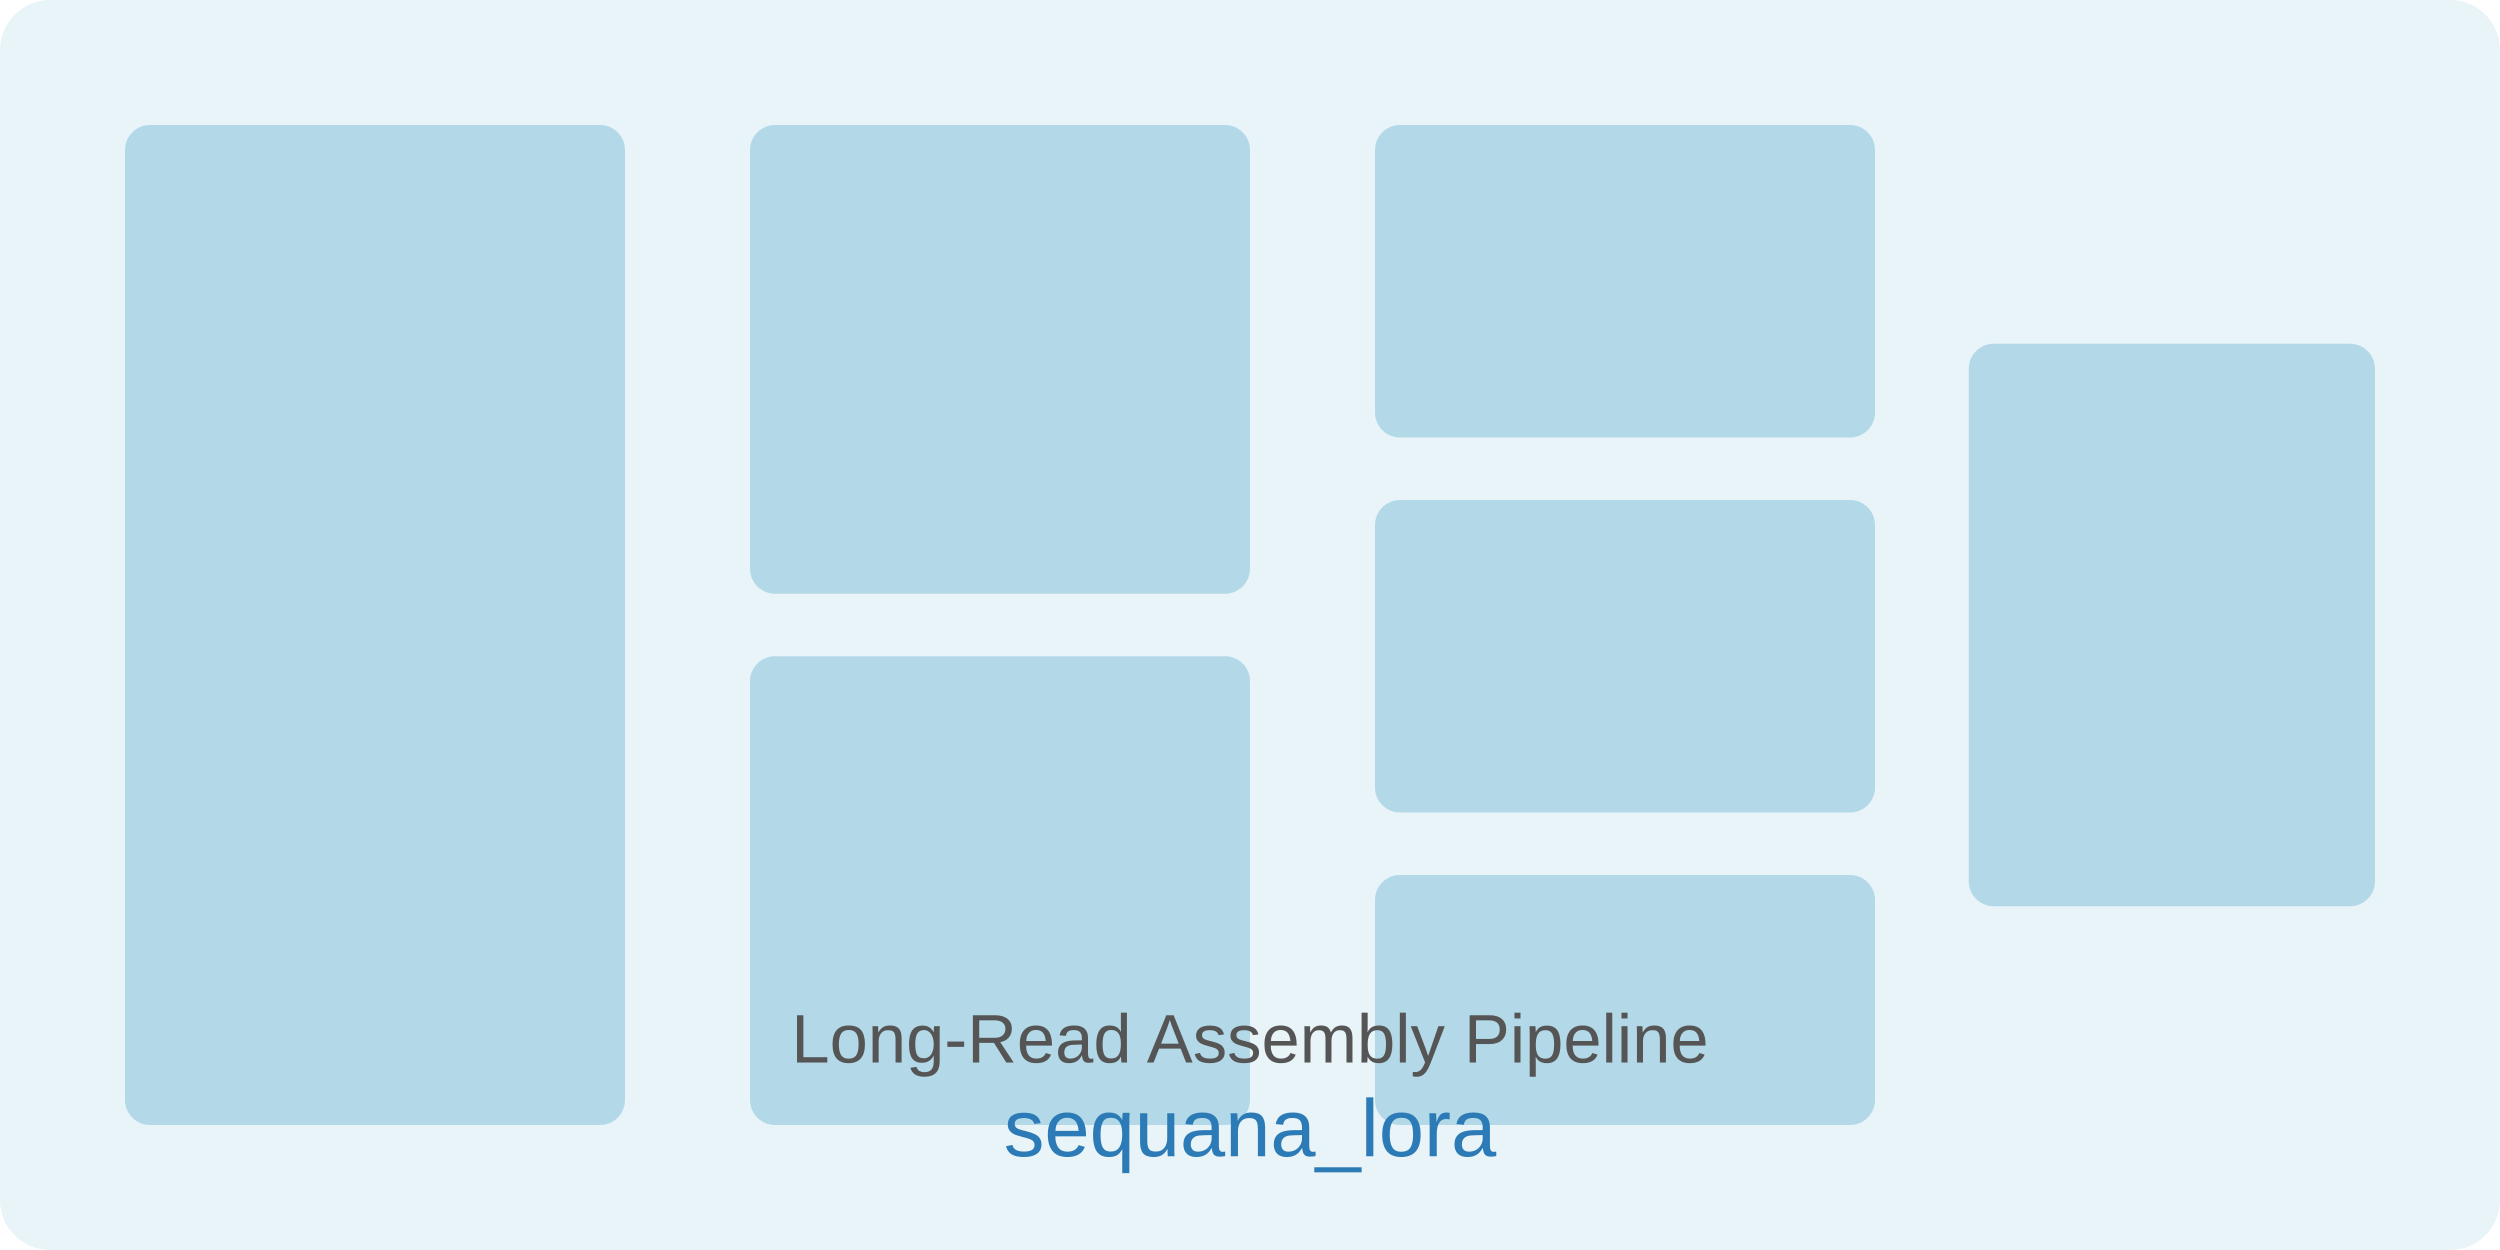
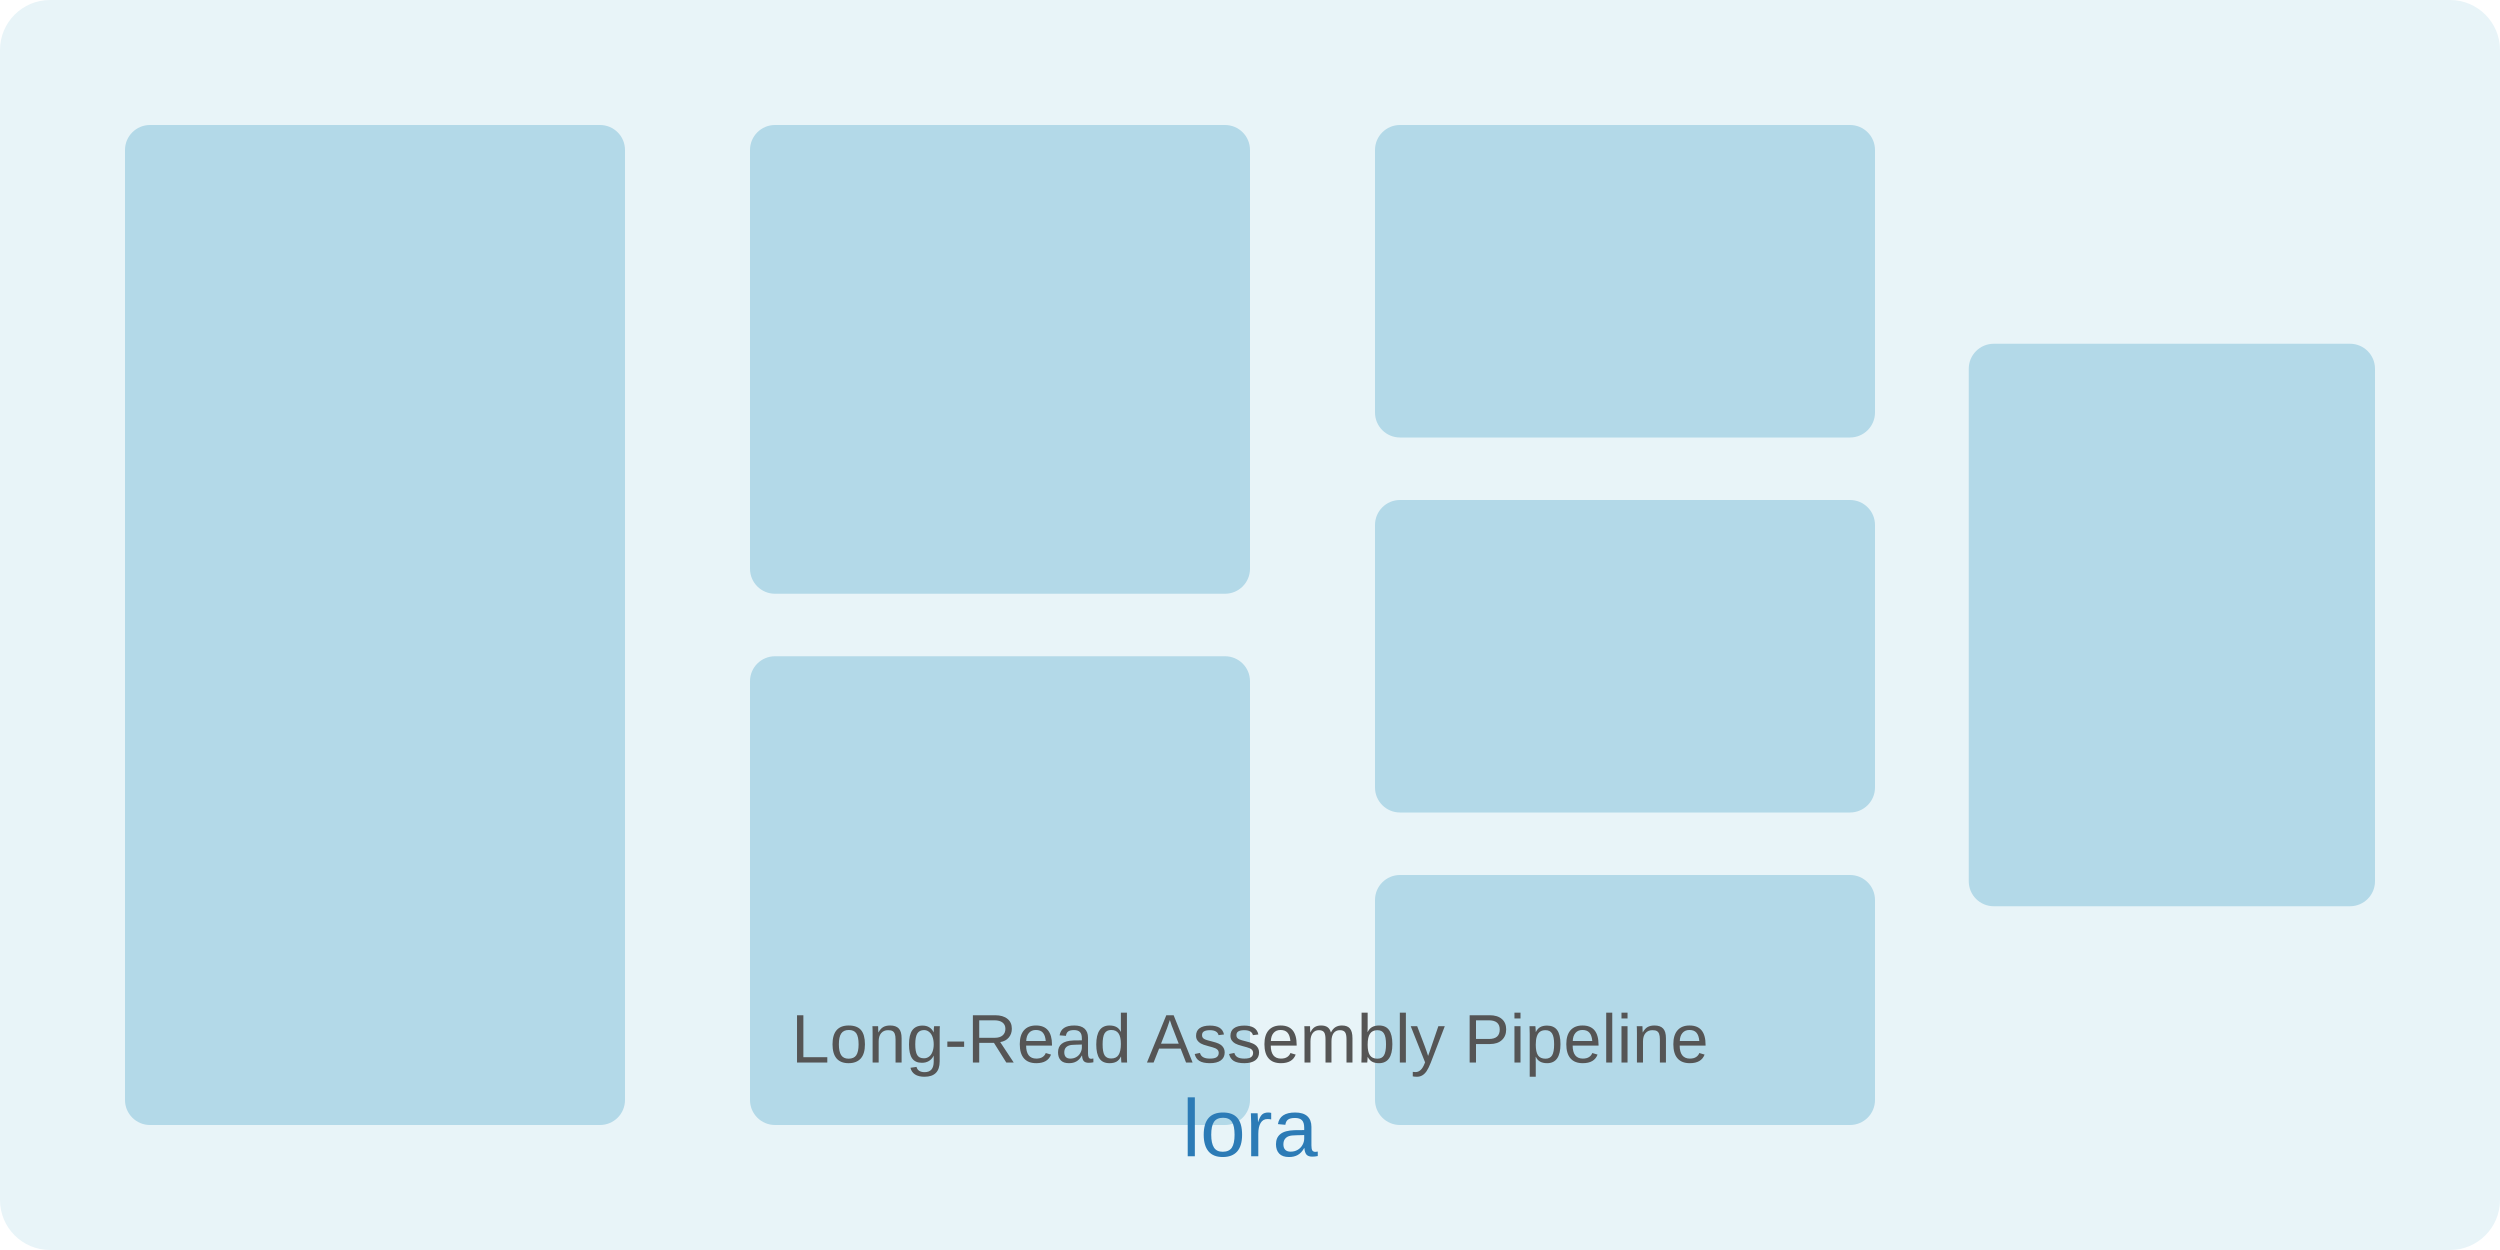
<svg xmlns="http://www.w3.org/2000/svg" width="400" height="200" viewBox="0 0 400 200">
  <rect width="400" height="200" fill="#e8f4f8" rx="8" />
  <rect x="20" y="20" width="80" height="160" fill="#b3d9e8" rx="4" />
  <rect x="120" y="20" width="80" height="75" fill="#b3d9e8" rx="4" />
  <rect x="120" y="105" width="80" height="75" fill="#b3d9e8" rx="4" />
  <rect x="220" y="20" width="80" height="50" fill="#b3d9e8" rx="4" />
  <rect x="220" y="80" width="80" height="50" fill="#b3d9e8" rx="4" />
  <rect x="220" y="140" width="80" height="40" fill="#b3d9e8" rx="4" />
  <rect x="315" y="55" width="65" height="90" fill="#b3d9e8" rx="4" />
-   <text x="200" y="185" font-family="Arial, sans-serif" font-size="13" fill="#2c7bb6" text-anchor="middle">sequana_lora</text>
+   <text x="200" y="185" font-family="Arial, sans-serif" font-size="13" fill="#2c7bb6" text-anchor="middle">lora</text>
  <text x="200" y="170" font-family="Arial, sans-serif" font-size="11" fill="#555" text-anchor="middle">Long-Read Assembly Pipeline</text>
</svg>
